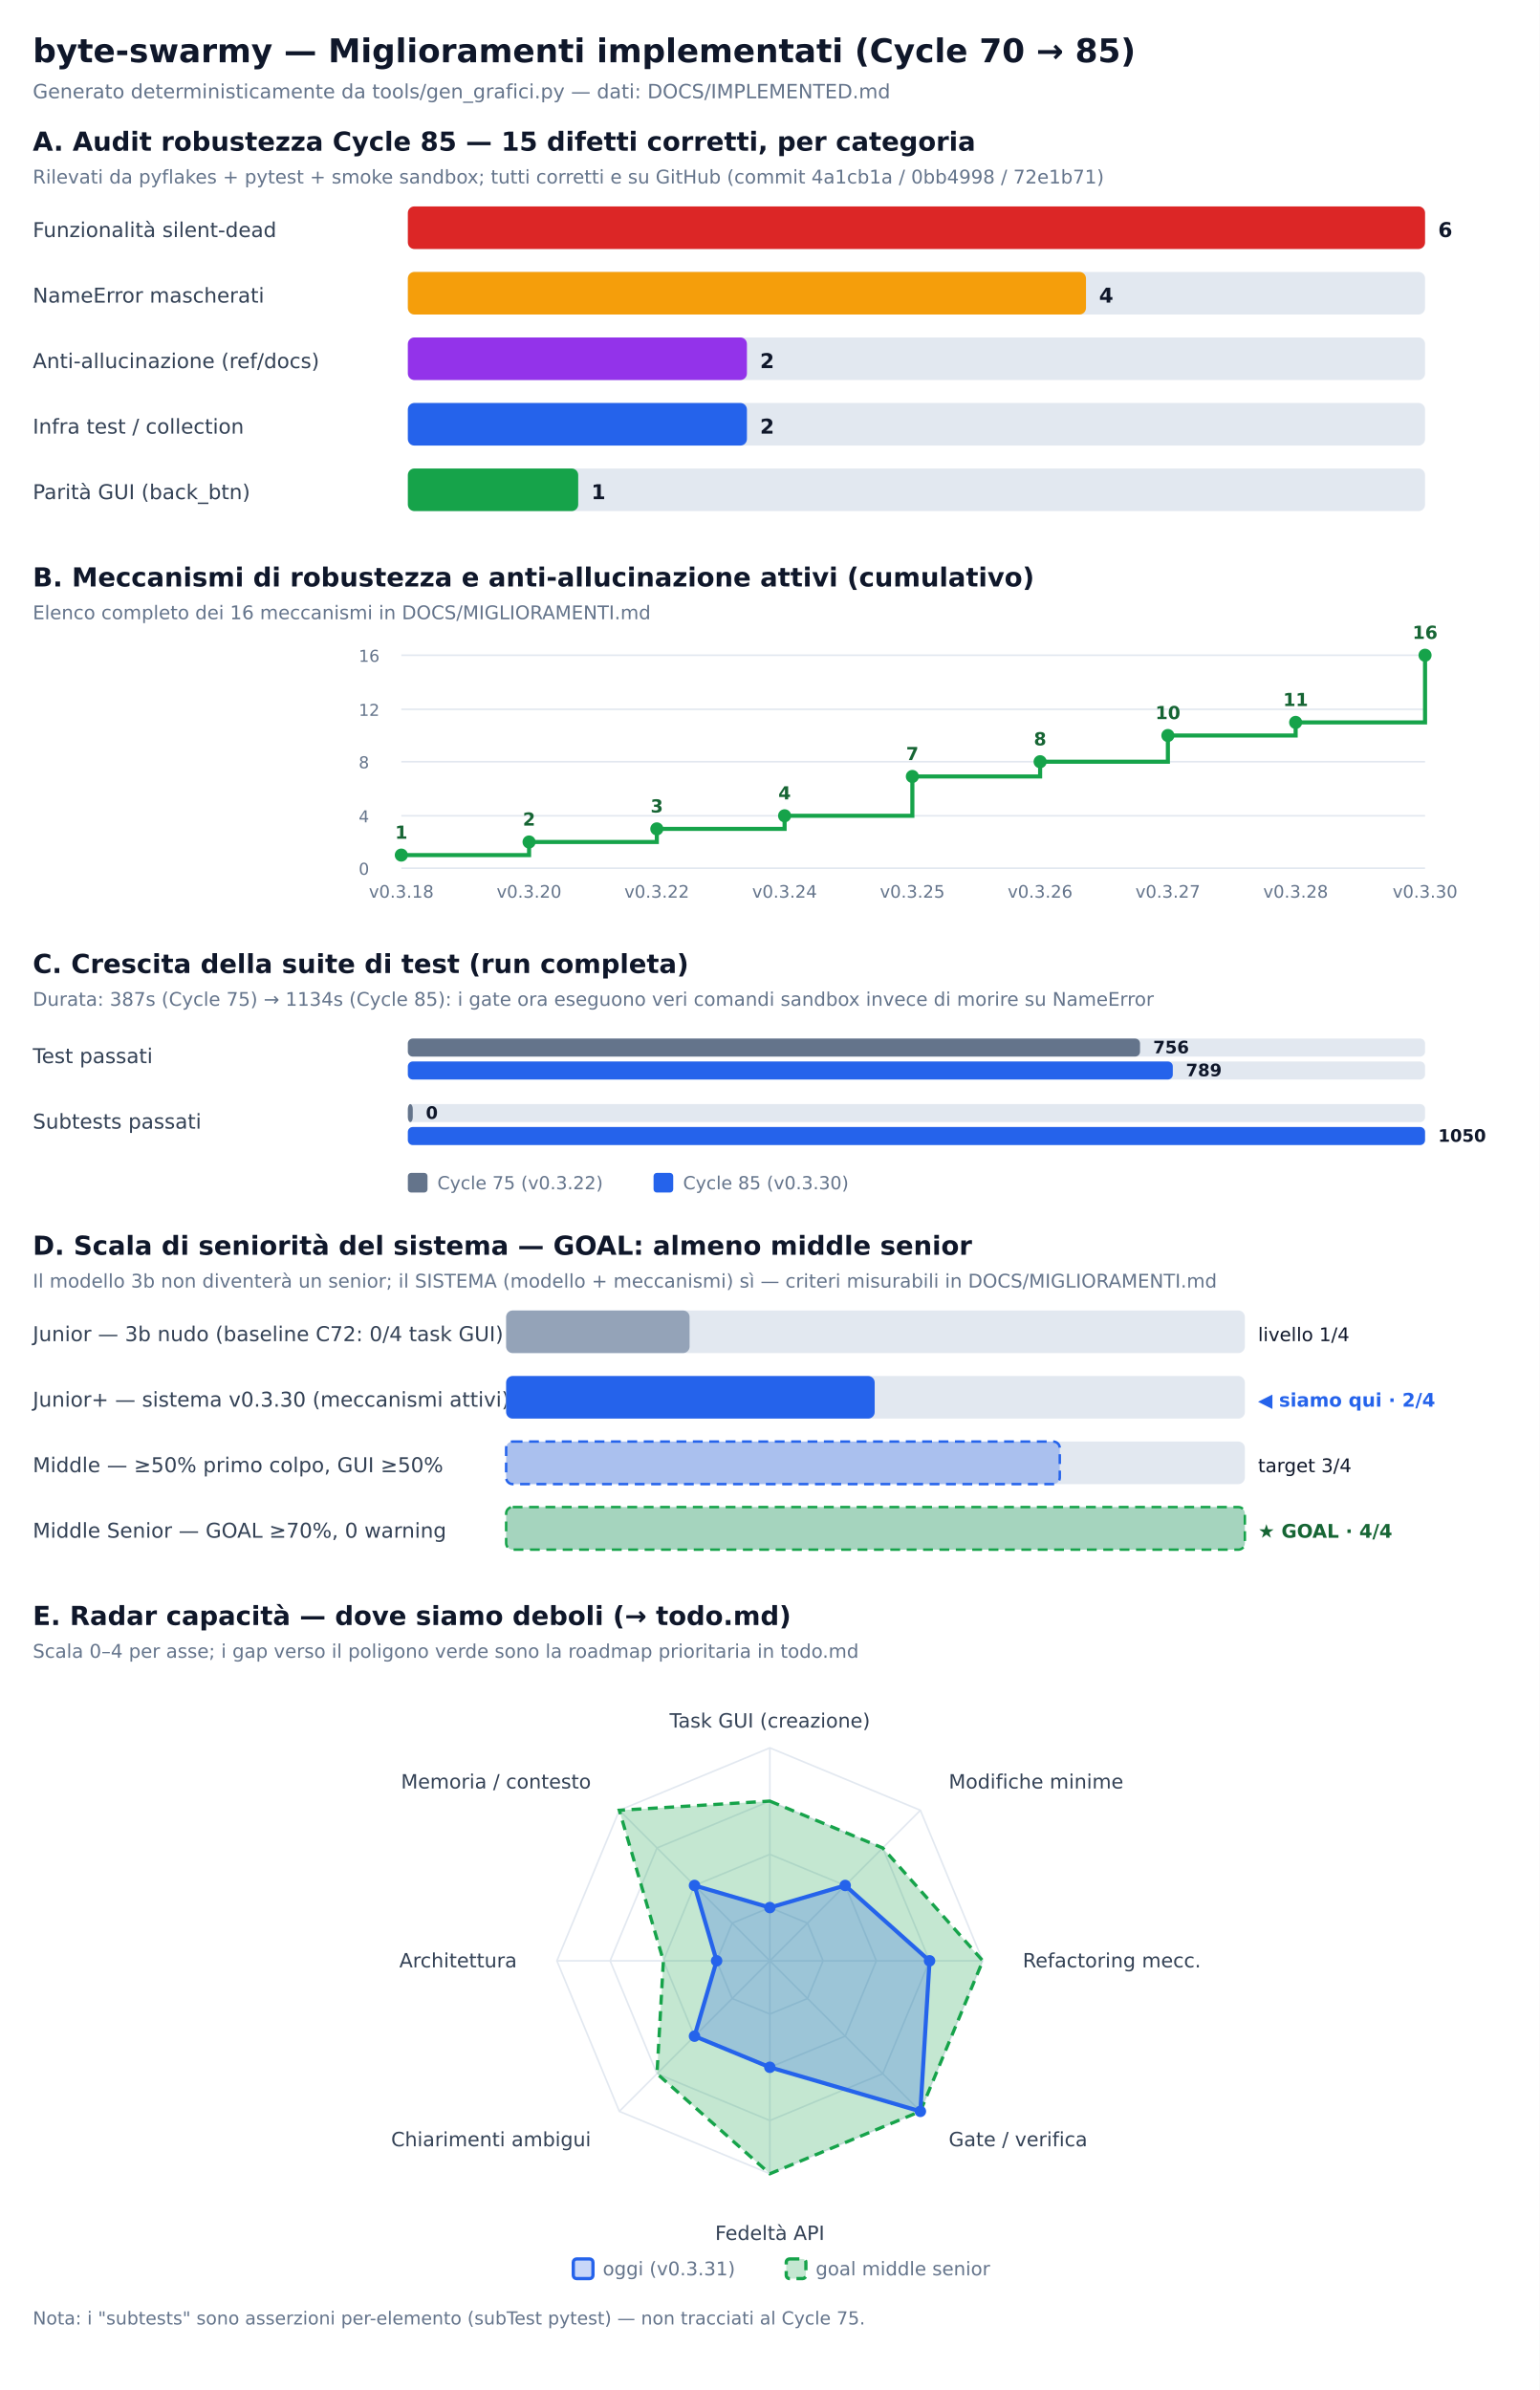
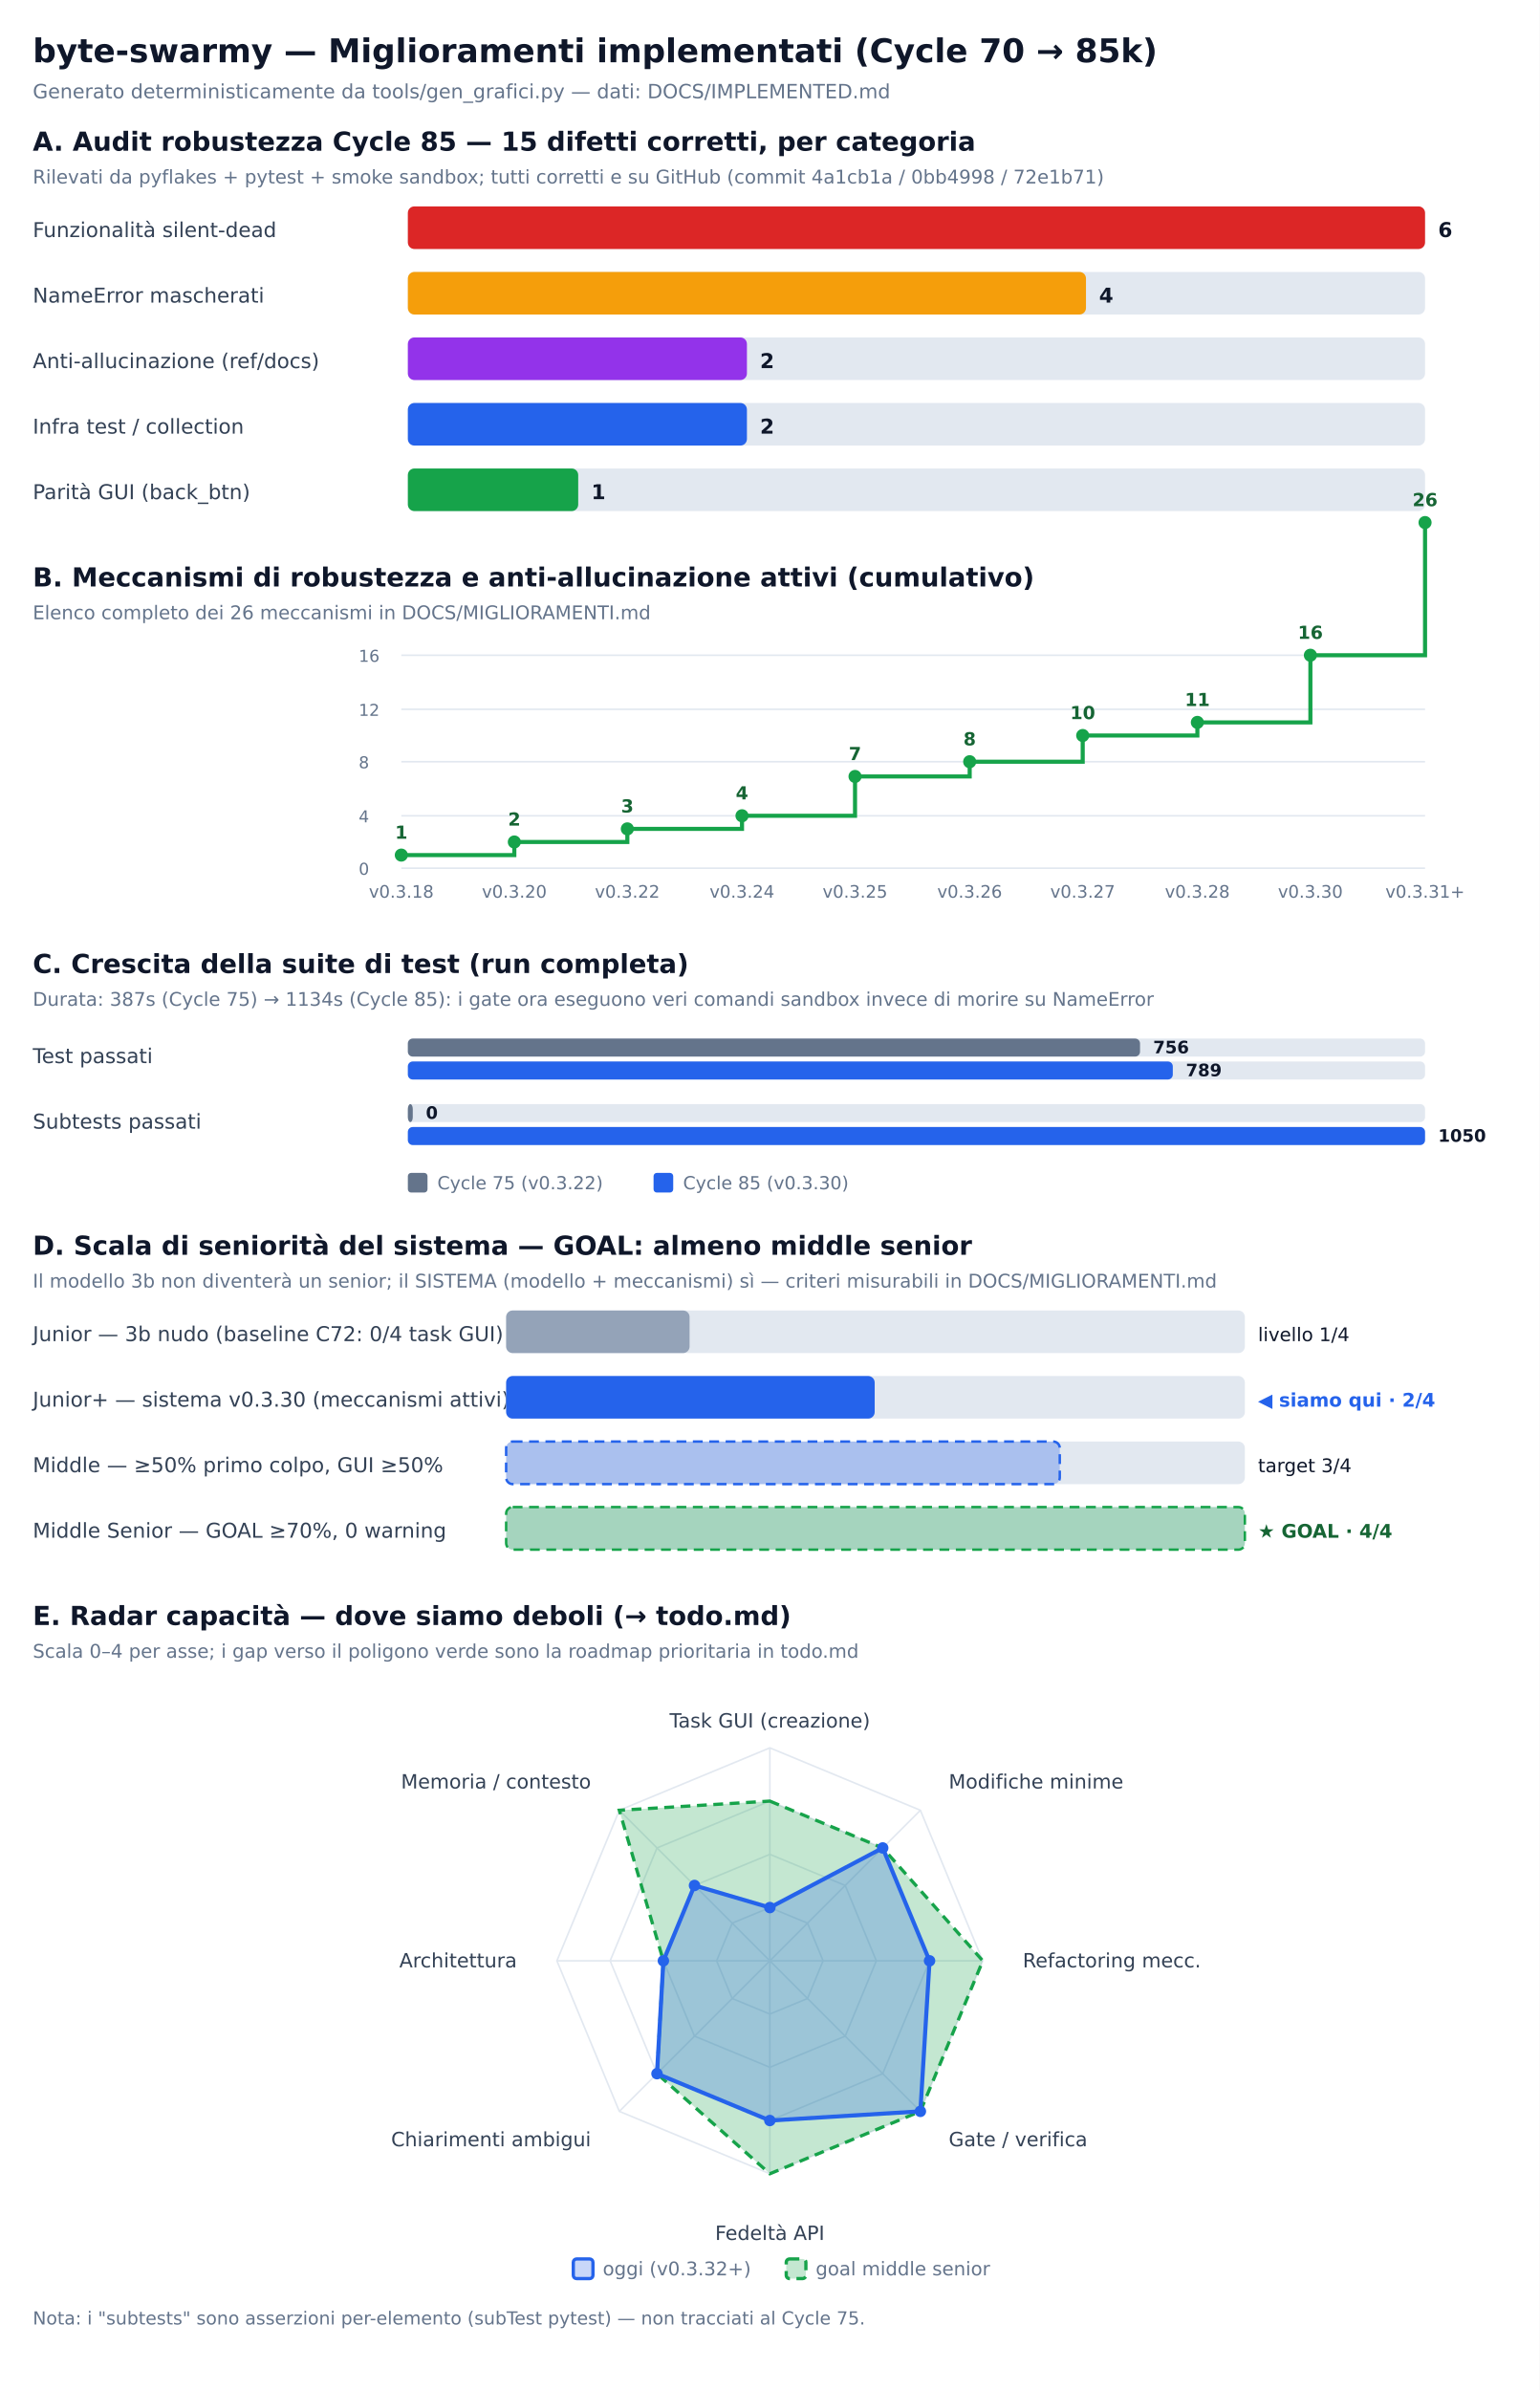
<svg xmlns="http://www.w3.org/2000/svg" width="940" height="1459" viewBox="0 0 940 1459">
  <rect width="940" height="1459" fill="#ffffff" />
-   <text x="20" y="38" font-family="DejaVu Sans, sans-serif" font-size="20" font-weight="bold" fill="#0f172a">byte-swarmy — Miglioramenti implementati (Cycle 70 → 85)</text>
+   <text x="20" y="38" font-family="DejaVu Sans, sans-serif" font-size="20" font-weight="bold" fill="#0f172a">byte-swarmy — Miglioramenti implementati (Cycle 70 → 85k)</text>
  <text x="20" y="60" font-family="DejaVu Sans, sans-serif" font-size="12" fill="#64748b">Generato deterministicamente da tools/gen_grafici.py — dati: DOCS/IMPLEMENTED.md</text>
  <text x="20" y="92" font-family="DejaVu Sans, sans-serif" font-size="16" font-weight="bold" fill="#0f172a">A. Audit robustezza Cycle 85 — 15 difetti corretti, per categoria</text>
  <text x="20" y="112" font-family="DejaVu Sans, sans-serif" font-size="11.5" fill="#64748b">Rilevati da pyflakes + pytest + smoke sandbox; tutti corretti e su GitHub (commit 4a1cb1a / 0bb4998 / 72e1b71)</text>
  <text x="20" y="144.72" font-family="DejaVu Sans, sans-serif" font-size="12.5" fill="#334155">Funzionalità silent-dead</text>
  <rect x="249" y="126" width="621" height="26" rx="4" fill="#e2e8f0" />
  <rect x="249" y="126" width="621" height="26" rx="4" fill="#dc2626" />
  <text x="878" y="144.72" font-family="DejaVu Sans, sans-serif" font-size="12.5" font-weight="bold" fill="#0f172a">6</text>
  <text x="20" y="184.72" font-family="DejaVu Sans, sans-serif" font-size="12.5" fill="#334155">NameError mascherati</text>
  <rect x="249" y="166" width="621" height="26" rx="4" fill="#e2e8f0" />
  <rect x="249" y="166" width="414" height="26" rx="4" fill="#f59e0b" />
  <text x="671" y="184.72" font-family="DejaVu Sans, sans-serif" font-size="12.5" font-weight="bold" fill="#0f172a">4</text>
  <text x="20" y="224.72" font-family="DejaVu Sans, sans-serif" font-size="12.5" fill="#334155">Anti-allucinazione (ref/docs)</text>
  <rect x="249" y="206" width="621" height="26" rx="4" fill="#e2e8f0" />
  <rect x="249" y="206" width="207" height="26" rx="4" fill="#9333ea" />
  <text x="464" y="224.72" font-family="DejaVu Sans, sans-serif" font-size="12.5" font-weight="bold" fill="#0f172a">2</text>
  <text x="20" y="264.72" font-family="DejaVu Sans, sans-serif" font-size="12.5" fill="#334155">Infra test / collection</text>
  <rect x="249" y="246" width="621" height="26" rx="4" fill="#e2e8f0" />
  <rect x="249" y="246" width="207" height="26" rx="4" fill="#2563eb" />
  <text x="464" y="264.72" font-family="DejaVu Sans, sans-serif" font-size="12.5" font-weight="bold" fill="#0f172a">2</text>
  <text x="20" y="304.72" font-family="DejaVu Sans, sans-serif" font-size="12.5" fill="#334155">Parità GUI (back_btn)</text>
  <rect x="249" y="286" width="621" height="26" rx="4" fill="#e2e8f0" />
  <rect x="249" y="286" width="104" height="26" rx="4" fill="#16a34a" />
  <text x="361" y="304.72" font-family="DejaVu Sans, sans-serif" font-size="12.5" font-weight="bold" fill="#0f172a">1</text>
  <text x="20" y="358" font-family="DejaVu Sans, sans-serif" font-size="16" font-weight="bold" fill="#0f172a">B. Meccanismi di robustezza e anti-allucinazione attivi (cumulativo)</text>
-   <text x="20" y="378" font-family="DejaVu Sans, sans-serif" font-size="11.5" fill="#64748b">Elenco completo dei 16 meccanismi in DOCS/MIGLIORAMENTI.md</text>
+   <text x="20" y="378" font-family="DejaVu Sans, sans-serif" font-size="11.5" fill="#64748b">Elenco completo dei 26 meccanismi in DOCS/MIGLIORAMENTI.md</text>
  <line x1="245" y1="530" x2="870" y2="530" stroke="#e2e8f0" stroke-width="1" />
  <text x="219" y="534" font-family="DejaVu Sans, sans-serif" font-size="10" fill="#64748b">0</text>
  <line x1="245" y1="498" x2="870" y2="498" stroke="#e2e8f0" stroke-width="1" />
  <text x="219" y="502" font-family="DejaVu Sans, sans-serif" font-size="10" fill="#64748b">4</text>
  <line x1="245" y1="465" x2="870" y2="465" stroke="#e2e8f0" stroke-width="1" />
  <text x="219" y="469" font-family="DejaVu Sans, sans-serif" font-size="10" fill="#64748b">8</text>
  <line x1="245" y1="433" x2="870" y2="433" stroke="#e2e8f0" stroke-width="1" />
  <text x="219" y="437" font-family="DejaVu Sans, sans-serif" font-size="10" fill="#64748b">12</text>
  <line x1="245" y1="400" x2="870" y2="400" stroke="#e2e8f0" stroke-width="1" />
  <text x="219" y="404" font-family="DejaVu Sans, sans-serif" font-size="10" fill="#64748b">16</text>
-   <path d="M 245 522 L 323 522 L 323 514 L 401 514 L 401 506 L 479 506 L 479 498 L 557 498 L 557 474 L 635 474 L 635 465 L 713 465 L 713 449 L 791 449 L 791 441 L 870 441 L 870 400" fill="none" stroke="#16a34a" stroke-width="2.5" />
+   <path d="M 245 522 L 314 522 L 314 514 L 383 514 L 383 506 L 453 506 L 453 498 L 522 498 L 522 474 L 592 474 L 592 465 L 661 465 L 661 449 L 731 449 L 731 441 L 800 441 L 800 400 L 870 400 L 870 319" fill="none" stroke="#16a34a" stroke-width="2.5" />
  <circle cx="245" cy="522" r="4" fill="#16a34a" />
  <text x="245" y="512" font-family="DejaVu Sans, sans-serif" font-size="11" font-weight="bold" fill="#166534" text-anchor="middle">1</text>
  <text x="245" y="548" font-family="DejaVu Sans, sans-serif" font-size="10.5" fill="#64748b" text-anchor="middle">v0.3.18</text>
-   <circle cx="323" cy="514" r="4" fill="#16a34a" />
-   <text x="323" y="504" font-family="DejaVu Sans, sans-serif" font-size="11" font-weight="bold" fill="#166534" text-anchor="middle">2</text>
-   <text x="323" y="548" font-family="DejaVu Sans, sans-serif" font-size="10.5" fill="#64748b" text-anchor="middle">v0.3.20</text>
-   <circle cx="401" cy="506" r="4" fill="#16a34a" />
-   <text x="401" y="496" font-family="DejaVu Sans, sans-serif" font-size="11" font-weight="bold" fill="#166534" text-anchor="middle">3</text>
-   <text x="401" y="548" font-family="DejaVu Sans, sans-serif" font-size="10.5" fill="#64748b" text-anchor="middle">v0.3.22</text>
-   <circle cx="479" cy="498" r="4" fill="#16a34a" />
-   <text x="479" y="488" font-family="DejaVu Sans, sans-serif" font-size="11" font-weight="bold" fill="#166534" text-anchor="middle">4</text>
-   <text x="479" y="548" font-family="DejaVu Sans, sans-serif" font-size="10.5" fill="#64748b" text-anchor="middle">v0.3.24</text>
-   <circle cx="557" cy="474" r="4" fill="#16a34a" />
-   <text x="557" y="464" font-family="DejaVu Sans, sans-serif" font-size="11" font-weight="bold" fill="#166534" text-anchor="middle">7</text>
-   <text x="557" y="548" font-family="DejaVu Sans, sans-serif" font-size="10.5" fill="#64748b" text-anchor="middle">v0.3.25</text>
-   <circle cx="635" cy="465" r="4" fill="#16a34a" />
-   <text x="635" y="455" font-family="DejaVu Sans, sans-serif" font-size="11" font-weight="bold" fill="#166534" text-anchor="middle">8</text>
-   <text x="635" y="548" font-family="DejaVu Sans, sans-serif" font-size="10.5" fill="#64748b" text-anchor="middle">v0.3.26</text>
-   <circle cx="713" cy="449" r="4" fill="#16a34a" />
-   <text x="713" y="439" font-family="DejaVu Sans, sans-serif" font-size="11" font-weight="bold" fill="#166534" text-anchor="middle">10</text>
-   <text x="713" y="548" font-family="DejaVu Sans, sans-serif" font-size="10.5" fill="#64748b" text-anchor="middle">v0.3.27</text>
-   <circle cx="791" cy="441" r="4" fill="#16a34a" />
-   <text x="791" y="431" font-family="DejaVu Sans, sans-serif" font-size="11" font-weight="bold" fill="#166534" text-anchor="middle">11</text>
-   <text x="791" y="548" font-family="DejaVu Sans, sans-serif" font-size="10.5" fill="#64748b" text-anchor="middle">v0.3.28</text>
-   <circle cx="870" cy="400" r="4" fill="#16a34a" />
-   <text x="870" y="390" font-family="DejaVu Sans, sans-serif" font-size="11" font-weight="bold" fill="#166534" text-anchor="middle">16</text>
-   <text x="870" y="548" font-family="DejaVu Sans, sans-serif" font-size="10.5" fill="#64748b" text-anchor="middle">v0.3.30</text>
+   <circle cx="314" cy="514" r="4" fill="#16a34a" />
+   <text x="314" y="504" font-family="DejaVu Sans, sans-serif" font-size="11" font-weight="bold" fill="#166534" text-anchor="middle">2</text>
+   <text x="314" y="548" font-family="DejaVu Sans, sans-serif" font-size="10.5" fill="#64748b" text-anchor="middle">v0.3.20</text>
+   <circle cx="383" cy="506" r="4" fill="#16a34a" />
+   <text x="383" y="496" font-family="DejaVu Sans, sans-serif" font-size="11" font-weight="bold" fill="#166534" text-anchor="middle">3</text>
+   <text x="383" y="548" font-family="DejaVu Sans, sans-serif" font-size="10.5" fill="#64748b" text-anchor="middle">v0.3.22</text>
+   <circle cx="453" cy="498" r="4" fill="#16a34a" />
+   <text x="453" y="488" font-family="DejaVu Sans, sans-serif" font-size="11" font-weight="bold" fill="#166534" text-anchor="middle">4</text>
+   <text x="453" y="548" font-family="DejaVu Sans, sans-serif" font-size="10.5" fill="#64748b" text-anchor="middle">v0.3.24</text>
+   <circle cx="522" cy="474" r="4" fill="#16a34a" />
+   <text x="522" y="464" font-family="DejaVu Sans, sans-serif" font-size="11" font-weight="bold" fill="#166534" text-anchor="middle">7</text>
+   <text x="522" y="548" font-family="DejaVu Sans, sans-serif" font-size="10.5" fill="#64748b" text-anchor="middle">v0.3.25</text>
+   <circle cx="592" cy="465" r="4" fill="#16a34a" />
+   <text x="592" y="455" font-family="DejaVu Sans, sans-serif" font-size="11" font-weight="bold" fill="#166534" text-anchor="middle">8</text>
+   <text x="592" y="548" font-family="DejaVu Sans, sans-serif" font-size="10.5" fill="#64748b" text-anchor="middle">v0.3.26</text>
+   <circle cx="661" cy="449" r="4" fill="#16a34a" />
+   <text x="661" y="439" font-family="DejaVu Sans, sans-serif" font-size="11" font-weight="bold" fill="#166534" text-anchor="middle">10</text>
+   <text x="661" y="548" font-family="DejaVu Sans, sans-serif" font-size="10.5" fill="#64748b" text-anchor="middle">v0.3.27</text>
+   <circle cx="731" cy="441" r="4" fill="#16a34a" />
+   <text x="731" y="431" font-family="DejaVu Sans, sans-serif" font-size="11" font-weight="bold" fill="#166534" text-anchor="middle">11</text>
+   <text x="731" y="548" font-family="DejaVu Sans, sans-serif" font-size="10.5" fill="#64748b" text-anchor="middle">v0.3.28</text>
+   <circle cx="800" cy="400" r="4" fill="#16a34a" />
+   <text x="800" y="390" font-family="DejaVu Sans, sans-serif" font-size="11" font-weight="bold" fill="#166534" text-anchor="middle">16</text>
+   <text x="800" y="548" font-family="DejaVu Sans, sans-serif" font-size="10.5" fill="#64748b" text-anchor="middle">v0.3.30</text>
+   <circle cx="870" cy="319" r="4" fill="#16a34a" />
+   <text x="870" y="309" font-family="DejaVu Sans, sans-serif" font-size="11" font-weight="bold" fill="#166534" text-anchor="middle">26</text>
+   <text x="870" y="548" font-family="DejaVu Sans, sans-serif" font-size="10.5" fill="#64748b" text-anchor="middle">v0.3.31+</text>
  <text x="20" y="594" font-family="DejaVu Sans, sans-serif" font-size="16" font-weight="bold" fill="#0f172a">C. Crescita della suite di test (run completa)</text>
  <text x="20" y="614" font-family="DejaVu Sans, sans-serif" font-size="11.5" fill="#64748b">Durata: 387s (Cycle 75) → 1134s (Cycle 85): i gate ora eseguono veri comandi sandbox invece di morire su NameError</text>
  <text x="20" y="649" font-family="DejaVu Sans, sans-serif" font-size="12.5" fill="#334155">Test passati</text>
  <rect x="249" y="634" width="621" height="11" rx="3" fill="#e2e8f0" />
  <rect x="249" y="634" width="447" height="11" rx="3" fill="#64748b" />
  <text x="704" y="643" font-family="DejaVu Sans, sans-serif" font-size="10.5" font-weight="bold" fill="#0f172a">756</text>
  <rect x="249" y="648" width="621" height="11" rx="3" fill="#e2e8f0" />
  <rect x="249" y="648" width="467" height="11" rx="3" fill="#2563eb" />
  <text x="724" y="657" font-family="DejaVu Sans, sans-serif" font-size="10.5" font-weight="bold" fill="#0f172a">789</text>
  <text x="20" y="689" font-family="DejaVu Sans, sans-serif" font-size="12.5" fill="#334155">Subtests passati</text>
  <rect x="249" y="674" width="621" height="11" rx="3" fill="#e2e8f0" />
  <rect x="249" y="674" width="3" height="11" rx="3" fill="#64748b" />
  <text x="260" y="683" font-family="DejaVu Sans, sans-serif" font-size="10.5" font-weight="bold" fill="#0f172a">0</text>
  <rect x="249" y="688" width="621" height="11" rx="3" fill="#e2e8f0" />
  <rect x="249" y="688" width="621" height="11" rx="3" fill="#2563eb" />
  <text x="878" y="697" font-family="DejaVu Sans, sans-serif" font-size="10.5" font-weight="bold" fill="#0f172a">1050</text>
  <rect x="249" y="716" width="12" height="12" rx="2" fill="#64748b" />
  <text x="267" y="726" font-family="DejaVu Sans, sans-serif" font-size="11" fill="#64748b">Cycle 75 (v0.3.22)</text>
  <rect x="399" y="716" width="12" height="12" rx="2" fill="#2563eb" />
  <text x="417" y="726" font-family="DejaVu Sans, sans-serif" font-size="11" fill="#64748b">Cycle 85 (v0.3.30)</text>
  <text x="20" y="766" font-family="DejaVu Sans, sans-serif" font-size="16" font-weight="bold" fill="#0f172a">D. Scala di seniorità del sistema — GOAL: almeno middle senior</text>
  <text x="20" y="786" font-family="DejaVu Sans, sans-serif" font-size="11.5" fill="#64748b">Il modello 3b non diventerà un senior; il SISTEMA (modello + meccanismi) sì — criteri misurabili in DOCS/MIGLIORAMENTI.md</text>
  <text x="20" y="818.72" font-family="DejaVu Sans, sans-serif" font-size="12.5" fill="#334155">Junior — 3b nudo (baseline C72: 0/4 task GUI)</text>
  <rect x="309" y="800" width="451" height="26" rx="4" fill="#e2e8f0" />
  <rect x="309" y="800" width="112" height="26" rx="4" fill="#94a3b8" fill-opacity="1.0" />
  <text x="768" y="818.72" font-family="DejaVu Sans, sans-serif" font-size="11.5" font-weight="normal" fill="#0f172a">livello 1/4</text>
  <text x="20" y="858.72" font-family="DejaVu Sans, sans-serif" font-size="12.5" fill="#334155">Junior+ — sistema v0.3.30 (meccanismi attivi)</text>
  <rect x="309" y="840" width="451" height="26" rx="4" fill="#e2e8f0" />
  <rect x="309" y="840" width="225" height="26" rx="4" fill="#2563eb" fill-opacity="1.0" />
  <text x="768" y="858.72" font-family="DejaVu Sans, sans-serif" font-size="11.5" font-weight="bold" fill="#2563eb">◀ siamo qui · 2/4</text>
  <text x="20" y="898.72" font-family="DejaVu Sans, sans-serif" font-size="12.5" fill="#334155">Middle — ≥50% primo colpo, GUI ≥50%</text>
  <rect x="309" y="880" width="451" height="26" rx="4" fill="#e2e8f0" />
  <rect x="309" y="880" width="338" height="26" rx="4" fill="#2563eb" fill-opacity="0.30" />
  <rect x="309" y="880" width="338" height="26" rx="4" fill="none" stroke="#2563eb" stroke-width="1.5" stroke-dasharray="6,4" />
  <text x="768" y="898.72" font-family="DejaVu Sans, sans-serif" font-size="11.5" font-weight="normal" fill="#0f172a">target 3/4</text>
  <text x="20" y="938.72" font-family="DejaVu Sans, sans-serif" font-size="12.5" fill="#334155">Middle Senior — GOAL ≥70%, 0 warning</text>
  <rect x="309" y="920" width="451" height="26" rx="4" fill="#e2e8f0" />
  <rect x="309" y="920" width="451" height="26" rx="4" fill="#16a34a" fill-opacity="0.30" />
  <rect x="309" y="920" width="451" height="26" rx="4" fill="none" stroke="#16a34a" stroke-width="1.5" stroke-dasharray="6,4" />
  <text x="768" y="938.72" font-family="DejaVu Sans, sans-serif" font-size="11.5" font-weight="bold" fill="#166534">★ GOAL · 4/4</text>
  <text x="20" y="992" font-family="DejaVu Sans, sans-serif" font-size="16" font-weight="bold" fill="#0f172a">E. Radar capacità — dove siamo deboli (→ todo.md)</text>
  <text x="20" y="1012" font-family="DejaVu Sans, sans-serif" font-size="11.5" fill="#64748b">Scala 0–4 per asse; i gap verso il poligono verde sono la roadmap prioritaria in todo.md</text>
  <polygon points="470.0,1164.5 493.0,1174.0 502.5,1197.0 493.0,1220.0 470.0,1229.5 447.0,1220.0 437.5,1197.0 447.0,1174.0" fill="none" stroke="#e2e8f0" stroke-width="1" />
  <polygon points="470.0,1132.0 516.0,1151.0 535.0,1197.0 516.0,1243.0 470.0,1262.0 424.0,1243.0 405.0,1197.0 424.0,1151.0" fill="none" stroke="#e2e8f0" stroke-width="1" />
  <polygon points="470.0,1099.5 538.9,1128.1 567.5,1197.0 538.9,1265.9 470.0,1294.5 401.1,1265.9 372.5,1197.0 401.1,1128.1" fill="none" stroke="#e2e8f0" stroke-width="1" />
  <polygon points="470.0,1067.0 561.9,1105.1 600.0,1197.0 561.9,1288.9 470.0,1327.0 378.1,1288.9 340.0,1197.0 378.1,1105.1" fill="none" stroke="#e2e8f0" stroke-width="1" />
  <line x1="470" y1="1197" x2="470.0" y2="1067.0" stroke="#e2e8f0" stroke-width="1" />
  <text x="470.0" y="1054.6" font-family="DejaVu Sans, sans-serif" font-size="12" fill="#334155" text-anchor="middle">Task GUI (creazione)</text>
  <line x1="470" y1="1197" x2="561.9" y2="1105.1" stroke="#e2e8f0" stroke-width="1" />
  <text x="579.2" y="1091.8" font-family="DejaVu Sans, sans-serif" font-size="12" fill="#334155" text-anchor="start">Modifiche minime</text>
  <line x1="470" y1="1197" x2="600.0" y2="1197.0" stroke="#e2e8f0" stroke-width="1" />
  <text x="624.4" y="1201.0" font-family="DejaVu Sans, sans-serif" font-size="12" fill="#334155" text-anchor="start">Refactoring mecc.</text>
  <line x1="470" y1="1197" x2="561.9" y2="1288.9" stroke="#e2e8f0" stroke-width="1" />
  <text x="579.2" y="1310.2" font-family="DejaVu Sans, sans-serif" font-size="12" fill="#334155" text-anchor="start">Gate / verifica</text>
  <line x1="470" y1="1197" x2="470.0" y2="1327.0" stroke="#e2e8f0" stroke-width="1" />
  <text x="470.0" y="1367.4" font-family="DejaVu Sans, sans-serif" font-size="12" fill="#334155" text-anchor="middle">Fedeltà API</text>
  <line x1="470" y1="1197" x2="378.1" y2="1288.9" stroke="#e2e8f0" stroke-width="1" />
  <text x="360.8" y="1310.2" font-family="DejaVu Sans, sans-serif" font-size="12" fill="#334155" text-anchor="end">Chiarimenti ambigui</text>
  <line x1="470" y1="1197" x2="340.0" y2="1197.0" stroke="#e2e8f0" stroke-width="1" />
  <text x="315.6" y="1201.0" font-family="DejaVu Sans, sans-serif" font-size="12" fill="#334155" text-anchor="end">Architettura</text>
  <line x1="470" y1="1197" x2="378.1" y2="1105.1" stroke="#e2e8f0" stroke-width="1" />
  <text x="360.8" y="1091.8" font-family="DejaVu Sans, sans-serif" font-size="12" fill="#334155" text-anchor="end">Memoria / contesto</text>
  <polygon points="470.0,1099.5 538.9,1128.1 600.0,1197.0 561.9,1288.9 470.0,1327.0 401.1,1265.9 405.0,1197.0 378.1,1105.1" fill="#16a34a" fill-opacity="0.25" stroke="#16a34a" stroke-width="2" stroke-dasharray="6,4" stroke-opacity="1" />
-   <polygon points="470.0,1164.5 516.0,1151.0 567.5,1197.0 561.9,1288.9 470.0,1262.0 424.0,1243.0 437.5,1197.0 424.0,1151.0" fill="#2563eb" fill-opacity="0.25" stroke="#2563eb" stroke-width="2.5" stroke-opacity="1" />
+   <polygon points="470.0,1164.5 538.9,1128.1 567.5,1197.0 561.9,1288.9 470.0,1294.5 401.1,1265.9 405.0,1197.0 424.0,1151.0" fill="#2563eb" fill-opacity="0.25" stroke="#2563eb" stroke-width="2.5" stroke-opacity="1" />
  <circle cx="470.0" cy="1164.5" r="3.5" fill="#2563eb" />
-   <circle cx="516.0" cy="1151.0" r="3.5" fill="#2563eb" />
+   <circle cx="538.9" cy="1128.1" r="3.5" fill="#2563eb" />
  <circle cx="567.5" cy="1197.0" r="3.5" fill="#2563eb" />
  <circle cx="561.9" cy="1288.9" r="3.5" fill="#2563eb" />
-   <circle cx="470.0" cy="1262.0" r="3.5" fill="#2563eb" />
-   <circle cx="424.0" cy="1243.0" r="3.5" fill="#2563eb" />
-   <circle cx="437.5" cy="1197.0" r="3.5" fill="#2563eb" />
+   <circle cx="470.0" cy="1294.5" r="3.5" fill="#2563eb" />
+   <circle cx="401.1" cy="1265.9" r="3.5" fill="#2563eb" />
+   <circle cx="405.0" cy="1197.0" r="3.5" fill="#2563eb" />
  <circle cx="424.0" cy="1151.0" r="3.5" fill="#2563eb" />
  <rect x="350" y="1379" width="12" height="12" rx="2" fill="#2563eb" fill-opacity="0.25" stroke="#2563eb" stroke-width="2" />
-   <text x="368" y="1389" font-family="DejaVu Sans, sans-serif" font-size="11.5" fill="#64748b">oggi (v0.3.31)</text>
+   <text x="368" y="1389" font-family="DejaVu Sans, sans-serif" font-size="11.5" fill="#64748b">oggi (v0.3.32+)</text>
  <rect x="480" y="1379" width="12" height="12" rx="2" fill="#16a34a" fill-opacity="0.25" stroke="#16a34a" stroke-width="2" stroke-dasharray="6,4" />
  <text x="498" y="1389" font-family="DejaVu Sans, sans-serif" font-size="11.5" fill="#64748b">goal middle senior</text>
  <text x="20" y="1419" font-family="DejaVu Sans, sans-serif" font-size="11" fill="#64748b">Nota: i "subtests" sono asserzioni per-elemento (subTest pytest) — non tracciati al Cycle 75.</text>
</svg>
